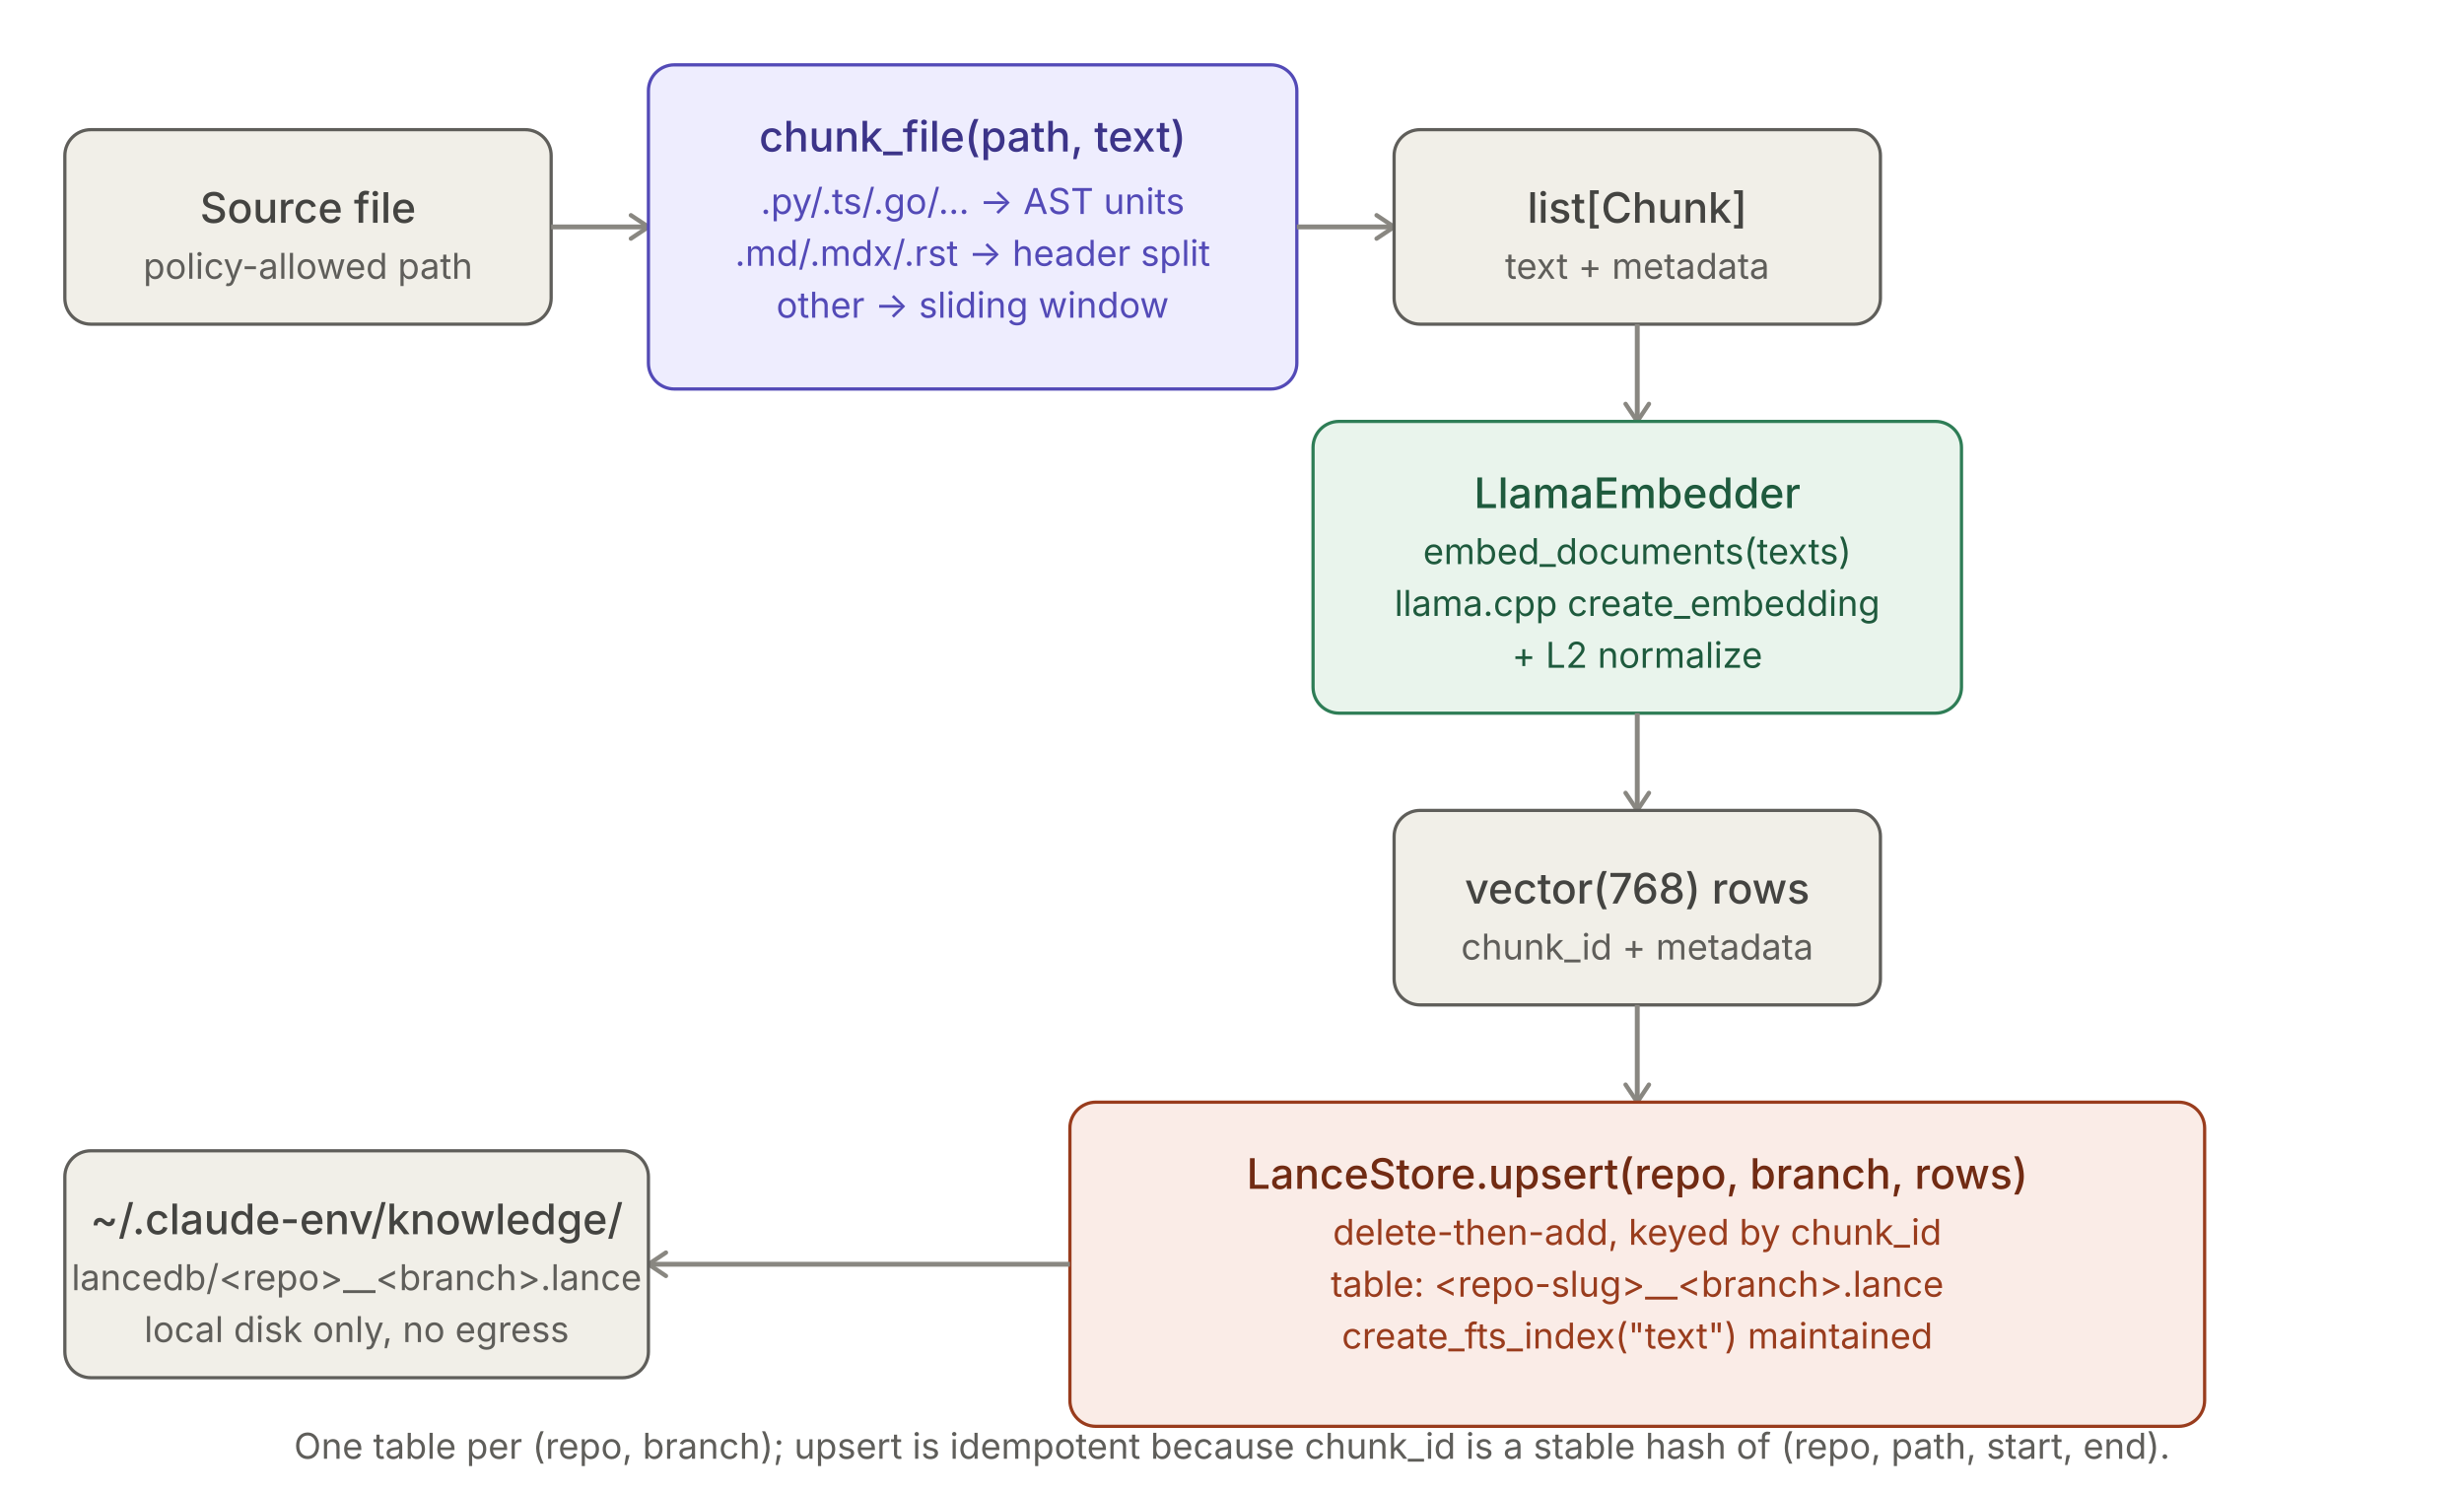
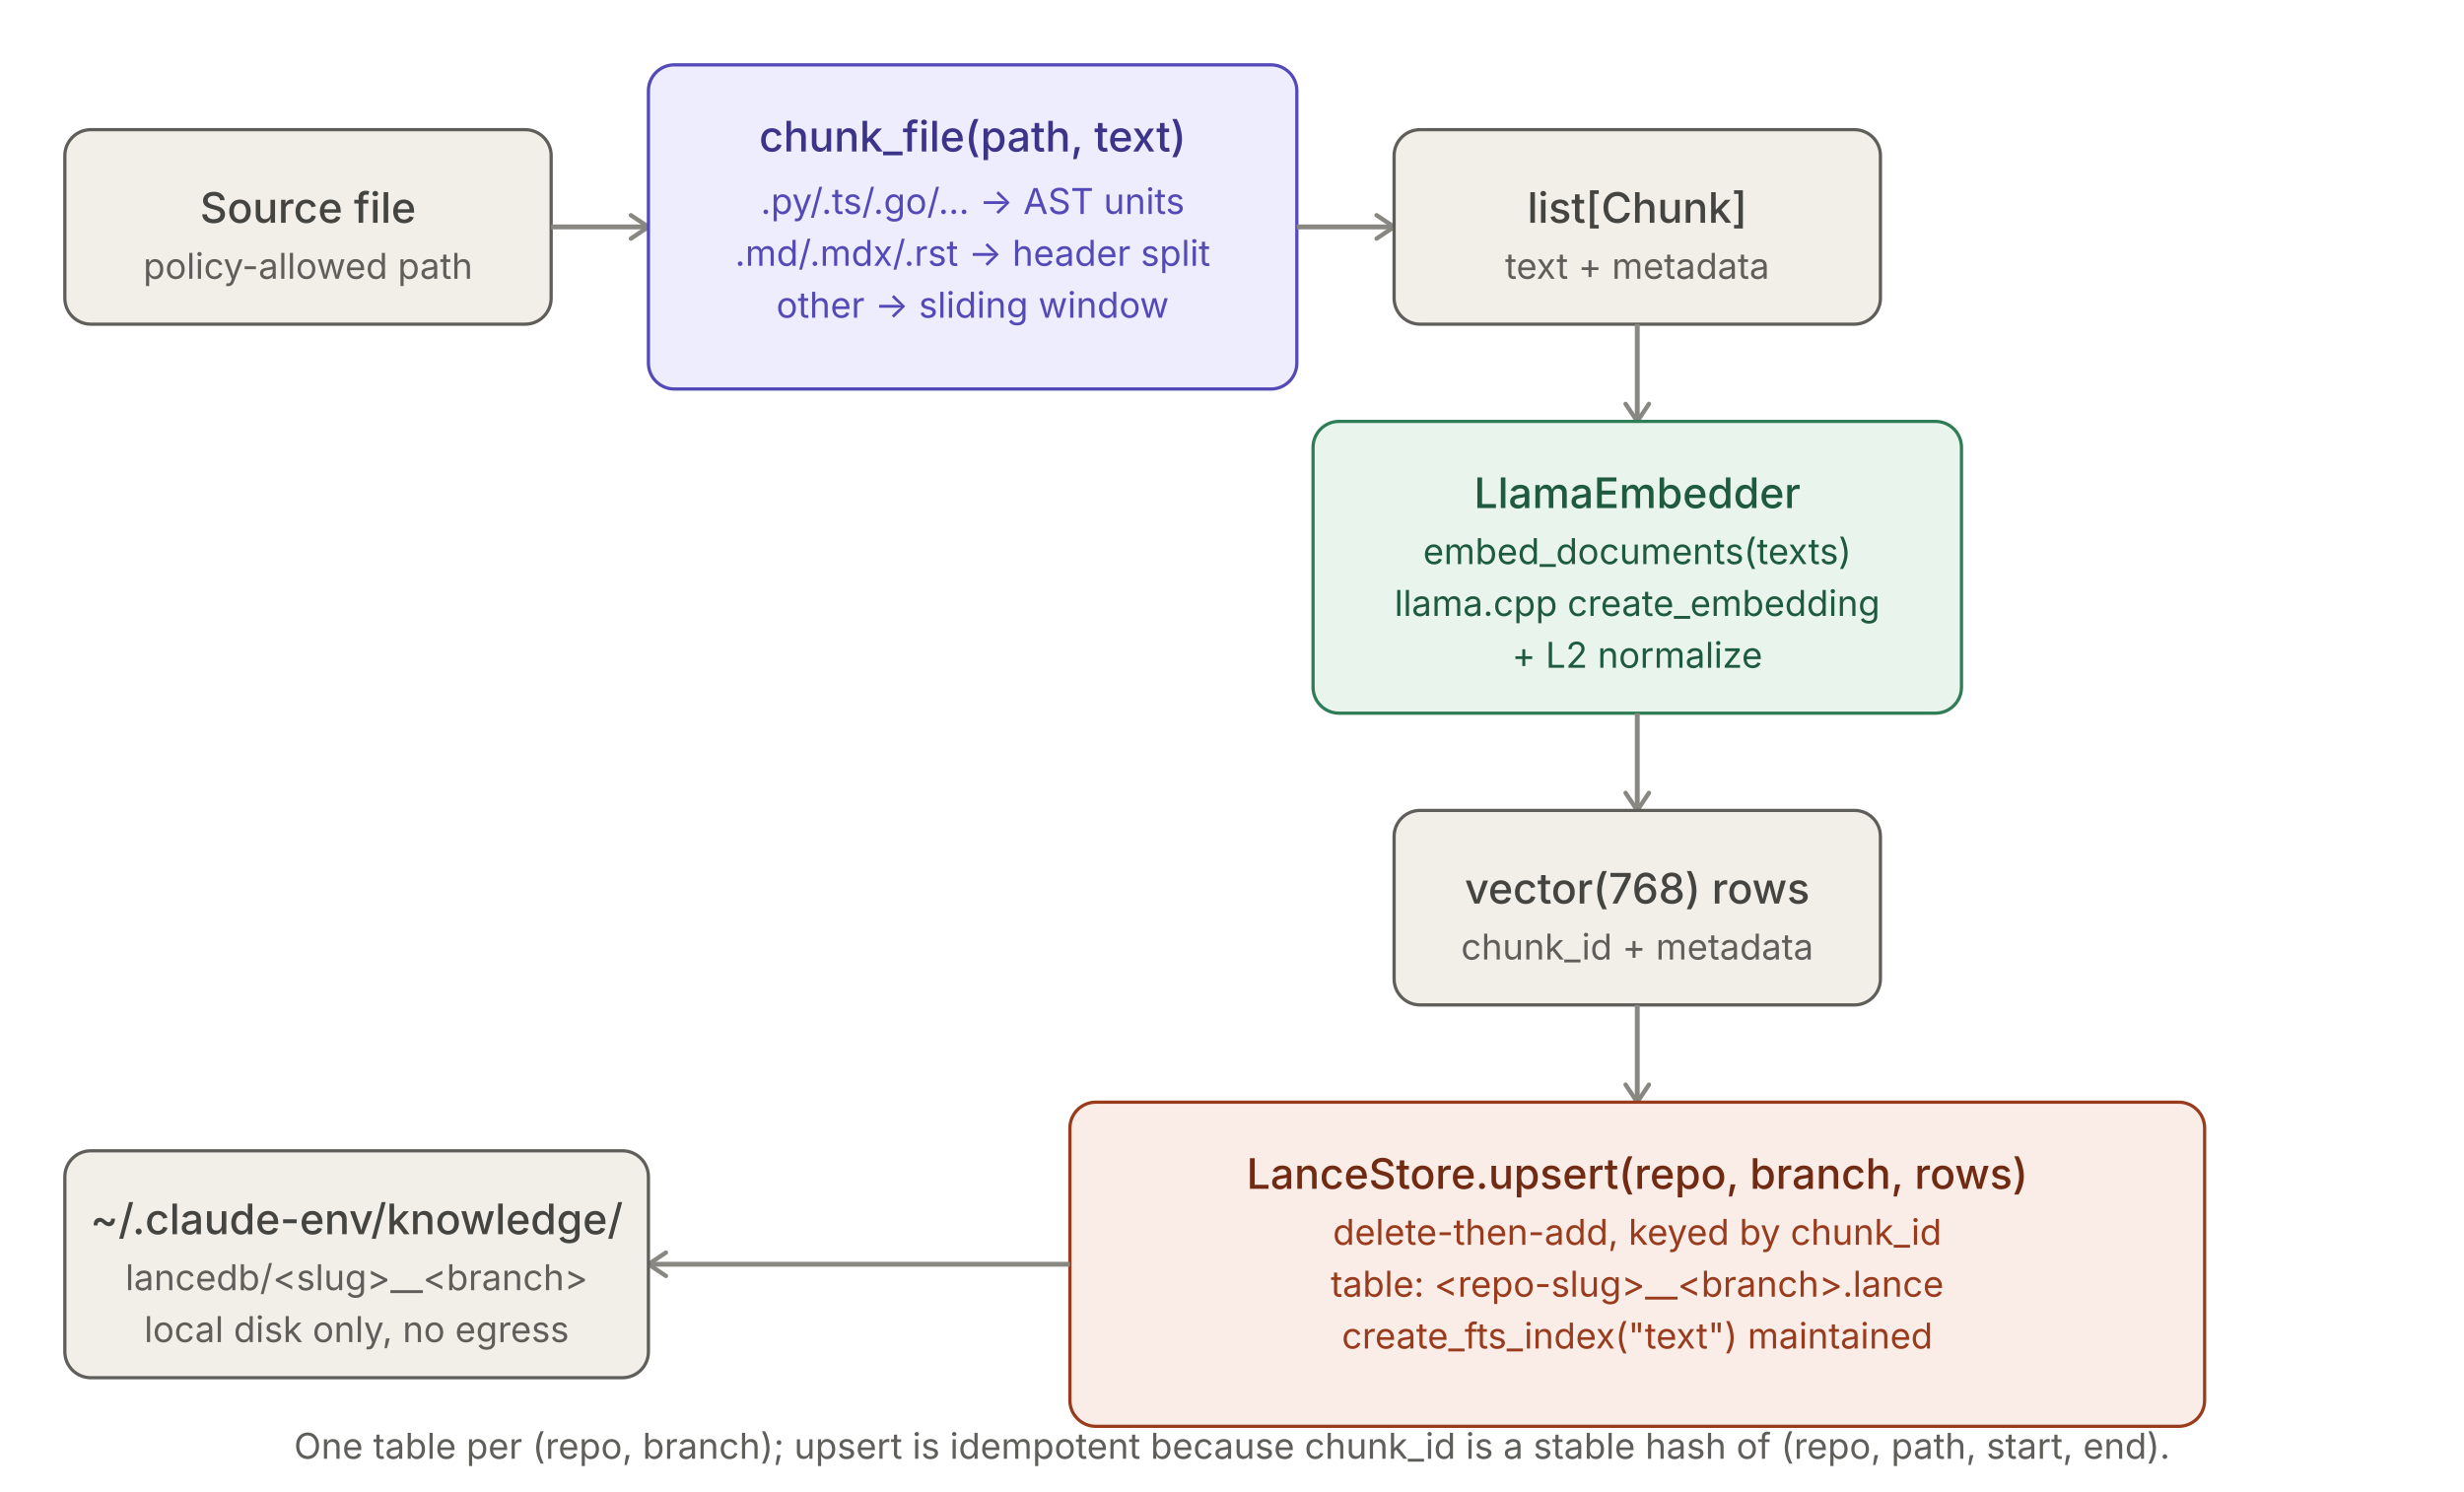
<svg xmlns="http://www.w3.org/2000/svg" width="100%" viewBox="0 0 760 460" role="img">
  <defs>
    <marker id="a1" viewBox="0 0 10 10" refX="8" refY="5" markerWidth="6" markerHeight="6" orient="auto-start-reverse">
      <path d="M2 1L8 5L2 9" fill="none" stroke="context-stroke" stroke-width="1.5" stroke-linecap="round" stroke-linejoin="round" />
    </marker>
  </defs>
  <style>
  text { font-family: "Anthropic Sans", -apple-system, "system-ui", "Segoe UI", sans-serif; }
  .t { font-size: 13px; font-weight: 500; }
  .s { font-size: 11px; font-weight: 400; }
  .edge { fill: none; stroke: rgb(137,135,129); stroke-width: 1.5px; }
</style>
  <rect x="20" y="40" width="150" height="60" rx="8" fill="rgb(241,239,232)" stroke="rgb(95,94,90)" stroke-width="1" />
  <text x="95" y="64" text-anchor="middle" dominant-baseline="central" class="t" fill="rgb(68,68,65)">Source file</text>
  <text x="95" y="82" text-anchor="middle" dominant-baseline="central" class="s" fill="rgb(95,94,90)">policy-allowed path</text>
  <line x1="170" y1="70" x2="200" y2="70" class="edge" marker-end="url(#a1)" />
  <rect x="200" y="20" width="200" height="100" rx="8" fill="rgb(238,237,254)" stroke="rgb(83,74,183)" stroke-width="1" />
  <text x="300" y="42" text-anchor="middle" dominant-baseline="central" class="t" fill="rgb(60,52,137)">chunk_file(path, text)</text>
  <text x="300" y="62" text-anchor="middle" dominant-baseline="central" class="s" fill="rgb(83,74,183)">.py/.ts/.go/... -&gt; AST units</text>
  <text x="300" y="78" text-anchor="middle" dominant-baseline="central" class="s" fill="rgb(83,74,183)">.md/.mdx/.rst -&gt; header split</text>
  <text x="300" y="94" text-anchor="middle" dominant-baseline="central" class="s" fill="rgb(83,74,183)">other -&gt; sliding window</text>
  <line x1="400" y1="70" x2="430" y2="70" class="edge" marker-end="url(#a1)" />
  <rect x="430" y="40" width="150" height="60" rx="8" fill="rgb(241,239,232)" stroke="rgb(95,94,90)" stroke-width="1" />
  <text x="505" y="64" text-anchor="middle" dominant-baseline="central" class="t" fill="rgb(68,68,65)">list[Chunk]</text>
  <text x="505" y="82" text-anchor="middle" dominant-baseline="central" class="s" fill="rgb(95,94,90)">text + metadata</text>
  <line x1="505" y1="100" x2="505" y2="130" class="edge" marker-end="url(#a1)" />
  <rect x="405" y="130" width="200" height="90" rx="8" fill="rgb(233,244,236)" stroke="rgb(46,125,86)" stroke-width="1" />
  <text x="505" y="152" text-anchor="middle" dominant-baseline="central" class="t" fill="rgb(30,90,61)">LlamaEmbedder</text>
  <text x="505" y="170" text-anchor="middle" dominant-baseline="central" class="s" fill="rgb(30,90,61)">embed_documents(texts)</text>
  <text x="505" y="186" text-anchor="middle" dominant-baseline="central" class="s" fill="rgb(30,90,61)">llama.cpp create_embedding</text>
  <text x="505" y="202" text-anchor="middle" dominant-baseline="central" class="s" fill="rgb(30,90,61)">+ L2 normalize</text>
  <line x1="505" y1="220" x2="505" y2="250" class="edge" marker-end="url(#a1)" />
  <rect x="430" y="250" width="150" height="60" rx="8" fill="rgb(241,239,232)" stroke="rgb(95,94,90)" stroke-width="1" />
  <text x="505" y="274" text-anchor="middle" dominant-baseline="central" class="t" fill="rgb(68,68,65)">vector(768) rows</text>
  <text x="505" y="292" text-anchor="middle" dominant-baseline="central" class="s" fill="rgb(95,94,90)">chunk_id + metadata</text>
  <line x1="505" y1="310" x2="505" y2="340" class="edge" marker-end="url(#a1)" />
  <rect x="330" y="340" width="350" height="100" rx="8" fill="rgb(250,236,231)" stroke="rgb(153,60,29)" stroke-width="1" />
  <text x="505" y="362" text-anchor="middle" dominant-baseline="central" class="t" fill="rgb(113,43,19)">LanceStore.upsert(repo, branch, rows)</text>
  <text x="505" y="380" text-anchor="middle" dominant-baseline="central" class="s" fill="rgb(153,60,29)">delete-then-add, keyed by chunk_id</text>
  <text x="505" y="396" text-anchor="middle" dominant-baseline="central" class="s" fill="rgb(153,60,29)">table: &lt;repo-slug&gt;__&lt;branch&gt;.lance</text>
  <text x="505" y="412" text-anchor="middle" dominant-baseline="central" class="s" fill="rgb(153,60,29)">create_fts_index("text") maintained</text>
  <line x1="330" y1="390" x2="200" y2="390" class="edge" marker-end="url(#a1)" />
  <rect x="20" y="355" width="180" height="70" rx="8" fill="rgb(241,239,232)" stroke="rgb(95,94,90)" stroke-width="1" />
  <text x="110" y="376" text-anchor="middle" dominant-baseline="central" class="t" fill="rgb(68,68,65)">~/.claude-env/knowledge/</text>
-   <text x="110" y="394" text-anchor="middle" dominant-baseline="central" class="s" fill="rgb(95,94,90)">lancedb/&lt;repo&gt;__&lt;branch&gt;.lance</text>
+   <text x="110" y="394" text-anchor="middle" dominant-baseline="central" class="s" fill="rgb(95,94,90)">lancedb/&lt;slug&gt;__&lt;branch&gt;</text>
  <text x="110" y="410" text-anchor="middle" dominant-baseline="central" class="s" fill="rgb(95,94,90)">local disk only, no egress</text>
  <text x="380" y="450" text-anchor="middle" class="s" fill="rgb(95,94,90)">One table per (repo, branch); upsert is idempotent because chunk_id is a stable hash of (repo, path, start, end).</text>
</svg>
